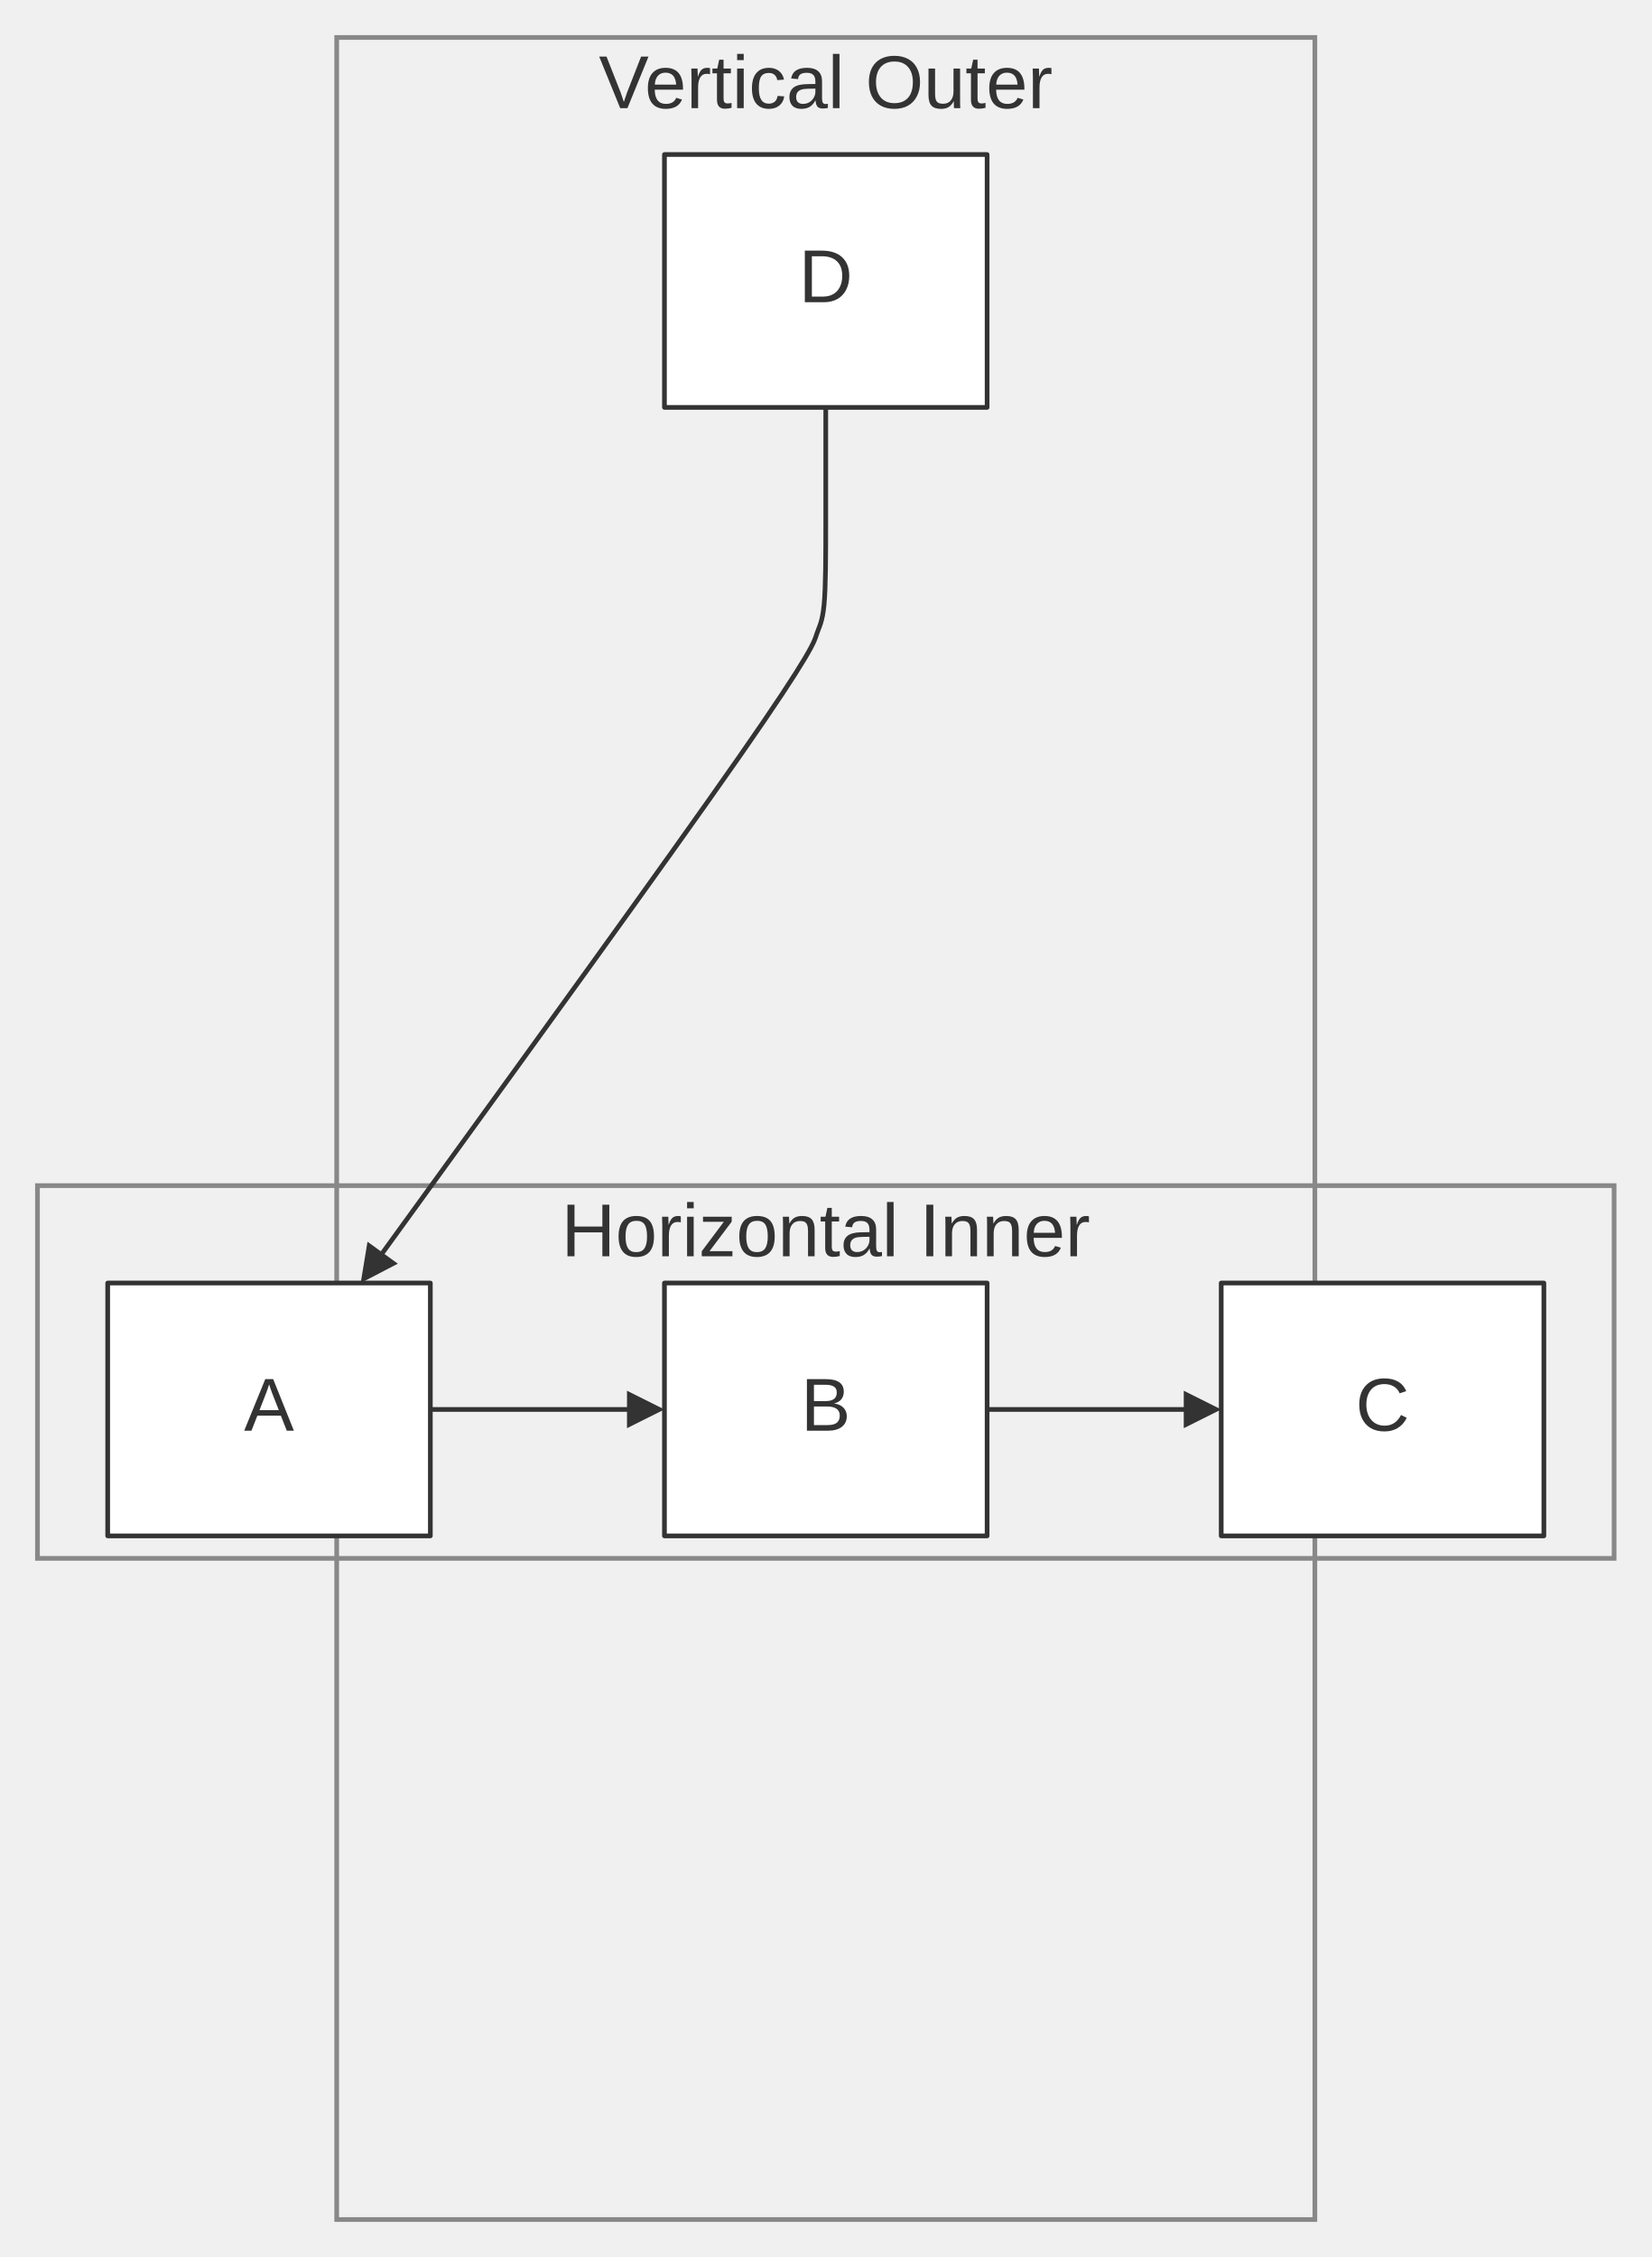
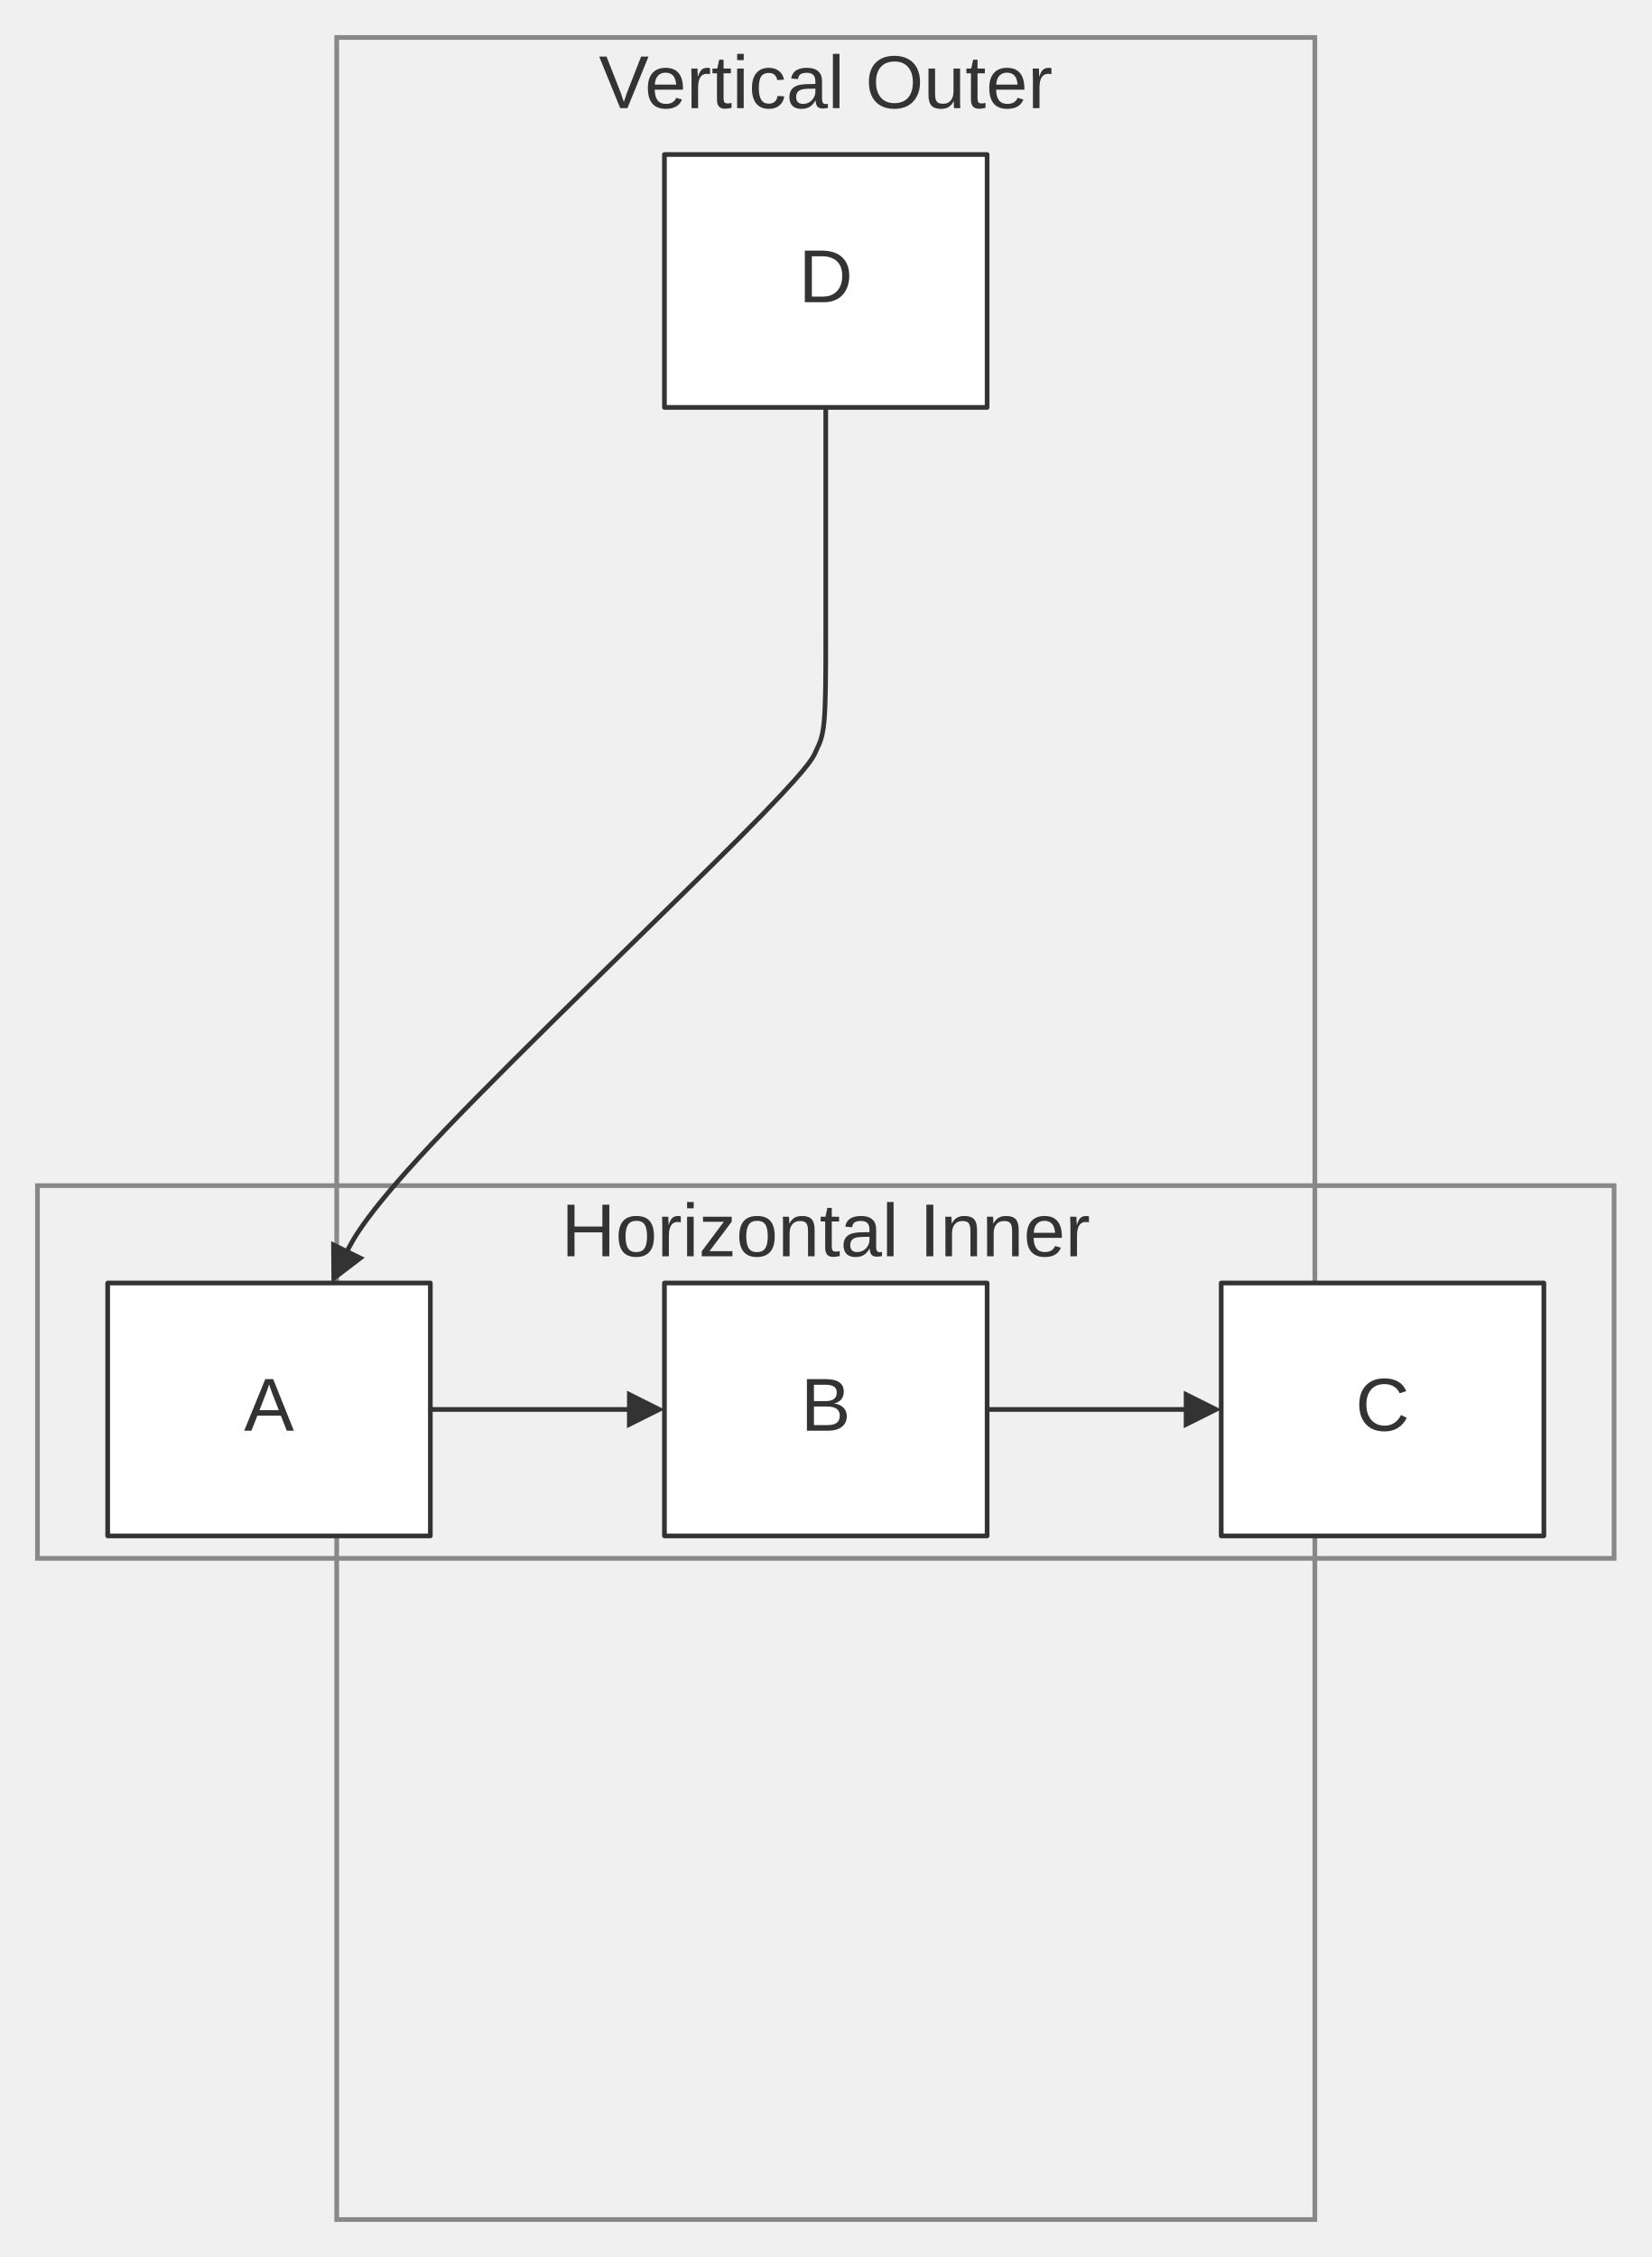
<svg xmlns="http://www.w3.org/2000/svg" width="100%" viewBox="0 0 352.73 482.00" style="max-width: 352.73px; background-color: transparent;" font-family="&quot;trebuchet ms&quot;, verdana, arial, sans-serif" font-size="16.00">
  <defs>
    <marker id="arrowhead" viewBox="0 0 10.00 10.00" refX="5.00" refY="5.00" markerWidth="8.00" markerHeight="8.00" orient="auto-start-reverse" markerUnits="userSpaceOnUse">
      <path d="M 0 0 L 10.00 5.00 L 0 10.00 z" fill="#333" />
    </marker>
  </defs>
  <g transform="translate(78.91,0.00)">
    <g class="clusters">
      <rect class="subgraph" x="-7.00" y="8.00" width="208.91" height="466.00" fill="none" stroke="#888" stroke-width="1.00" />
      <text x="97.45" y="12.00" text-anchor="middle" dominant-baseline="hanging" fill="#333">Vertical Outer</text>
      <rect class="subgraph" x="-70.91" y="253.20" width="336.73" height="79.60" fill="none" stroke="#888" stroke-width="1.00" />
      <text x="97.45" y="257.20" text-anchor="middle" dominant-baseline="hanging" fill="#333">Horizontal Inner</text>
    </g>
    <g class="edgePaths">
      <path d="M13.00,301.00 L17.17,301.00 C21.33,301.00 29.67,301.00 37.33,301.00 C45.00,301.00 52.00,301.00 55.50,301.00 L59.00,301.00" stroke="#333" stroke-width="1.00" fill="none" stroke-linecap="round" stroke-linejoin="round" marker-end="url(#arrowhead)" />
      <path d="M131.91,301.00 L136.08,301.00 C140.24,301.00 148.58,301.00 156.24,301.00 C163.91,301.00 170.91,301.00 174.41,301.00 L177.91,301.00" stroke="#333" stroke-width="1.00" fill="none" stroke-linecap="round" stroke-linejoin="round" marker-end="url(#arrowhead)" />
-       <path d="M97.45,87.00 L97.45,91.17 C97.45,95.33 97.45,103.67 97.45,111.17 C97.45,118.67 97.45,125.33 97.09,129.14 C96.73,132.94 96.01,133.89 95.52,135.39 C95.03,136.90 94.77,138.97 78.97,161.63 C63.17,184.29 31.82,227.52 16.14,249.14 L0.47,270.76" stroke="#333" stroke-width="1.00" fill="none" stroke-linecap="round" stroke-linejoin="round" marker-end="url(#arrowhead)" />
+       <path d="M97.45,87.00 L97.45,91.17 C97.45,95.33 97.45,103.67 97.45,112.00 C97.45,120.33 97.45,128.67 97.45,136.17 C97.45,143.67 97.45,150.33 97.09,154.14 C96.73,157.94 96.01,158.89 95.40,160.30 C94.80,161.70 94.32,163.58 78.80,179.14 C63.27,194.70 32.70,223.95 16.00,241.44 C-0.70,258.94 -3.53,264.68 -4.95,267.54 L-6.36,270.41" stroke="#333" stroke-width="1.00" fill="none" stroke-linecap="round" stroke-linejoin="round" marker-end="url(#arrowhead)" />
    </g>
    <g class="edgeLabels">
    </g>
    <g class="nodes">
      <rect x="-55.91" y="274.00" width="68.91" height="54.00" fill="white" stroke="#333" stroke-width="1.00" stroke-linejoin="round" />
      <text x="-21.45" y="301.00" text-anchor="middle" dominant-baseline="middle" fill="#333">A</text>
      <rect x="63.00" y="274.00" width="68.91" height="54.00" fill="white" stroke="#333" stroke-width="1.00" stroke-linejoin="round" />
      <text x="97.45" y="301.00" text-anchor="middle" dominant-baseline="middle" fill="#333">B</text>
      <rect x="181.91" y="274.00" width="68.91" height="54.00" fill="white" stroke="#333" stroke-width="1.00" stroke-linejoin="round" />
      <text x="216.36" y="301.00" text-anchor="middle" dominant-baseline="middle" fill="#333">C</text>
      <rect x="63.00" y="33.00" width="68.91" height="54.00" fill="white" stroke="#333" stroke-width="1.00" stroke-linejoin="round" />
      <text x="97.45" y="60.00" text-anchor="middle" dominant-baseline="middle" fill="#333">D</text>
    </g>
  </g>
</svg>
